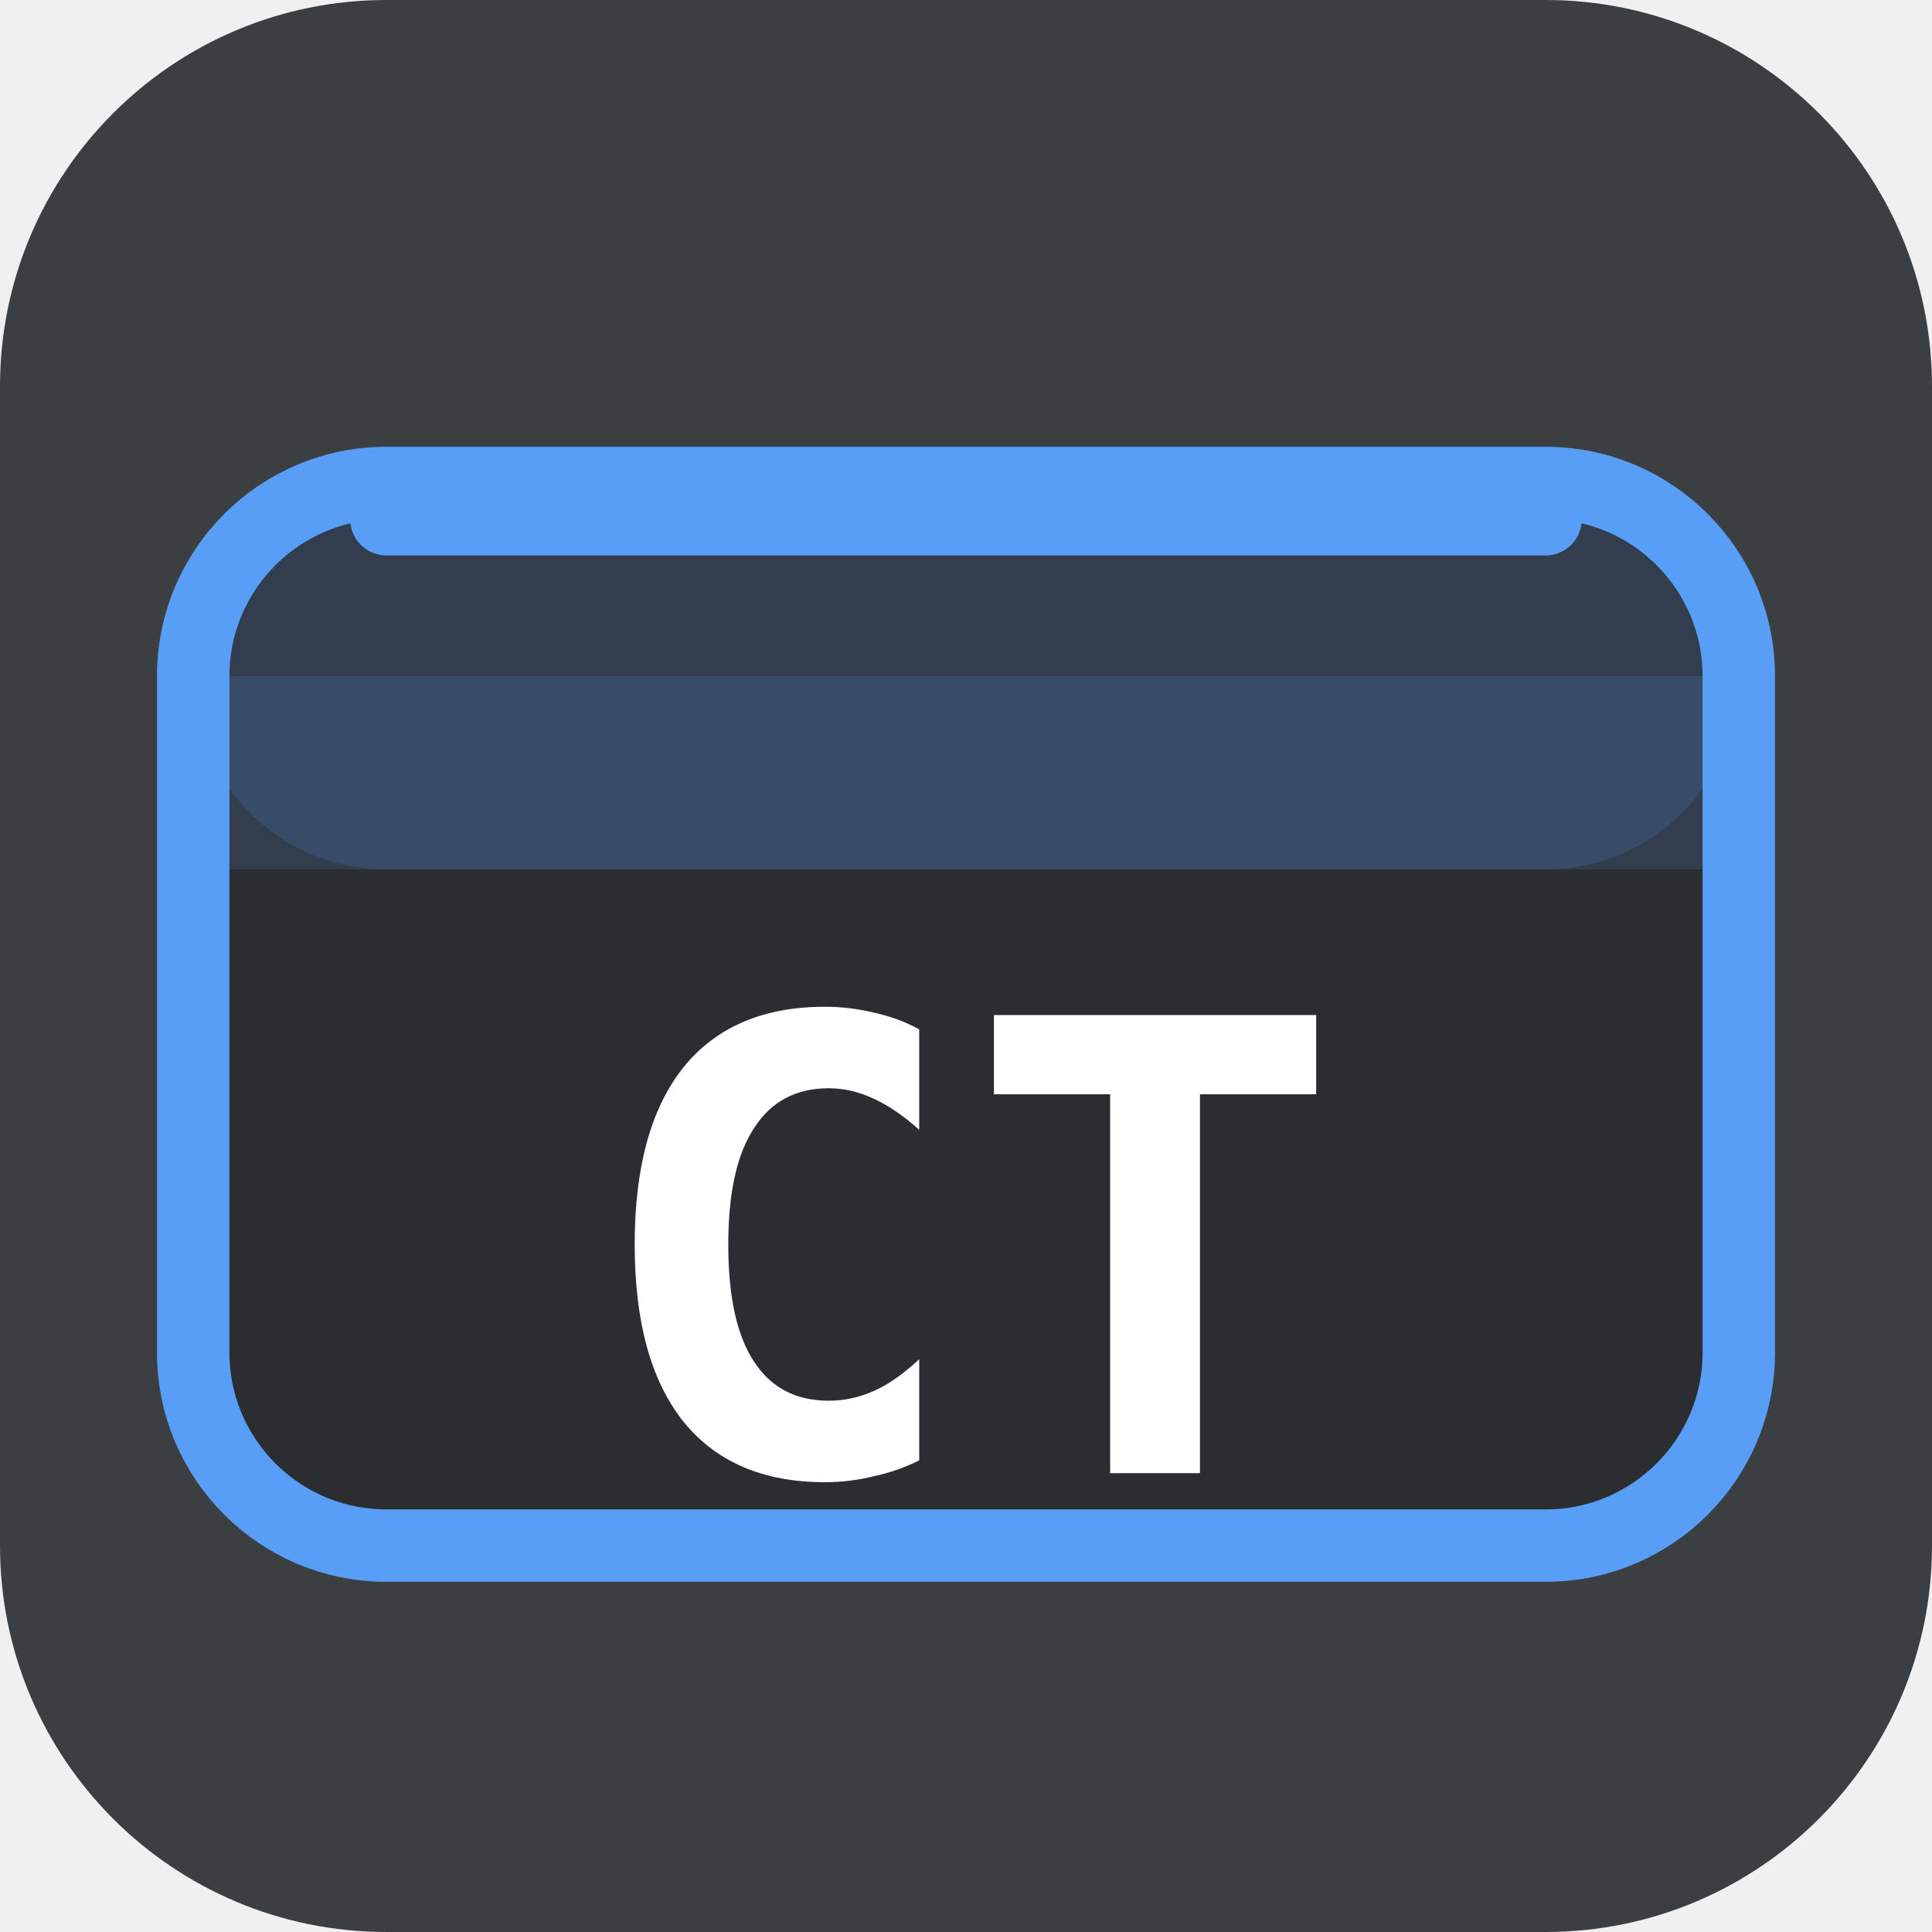
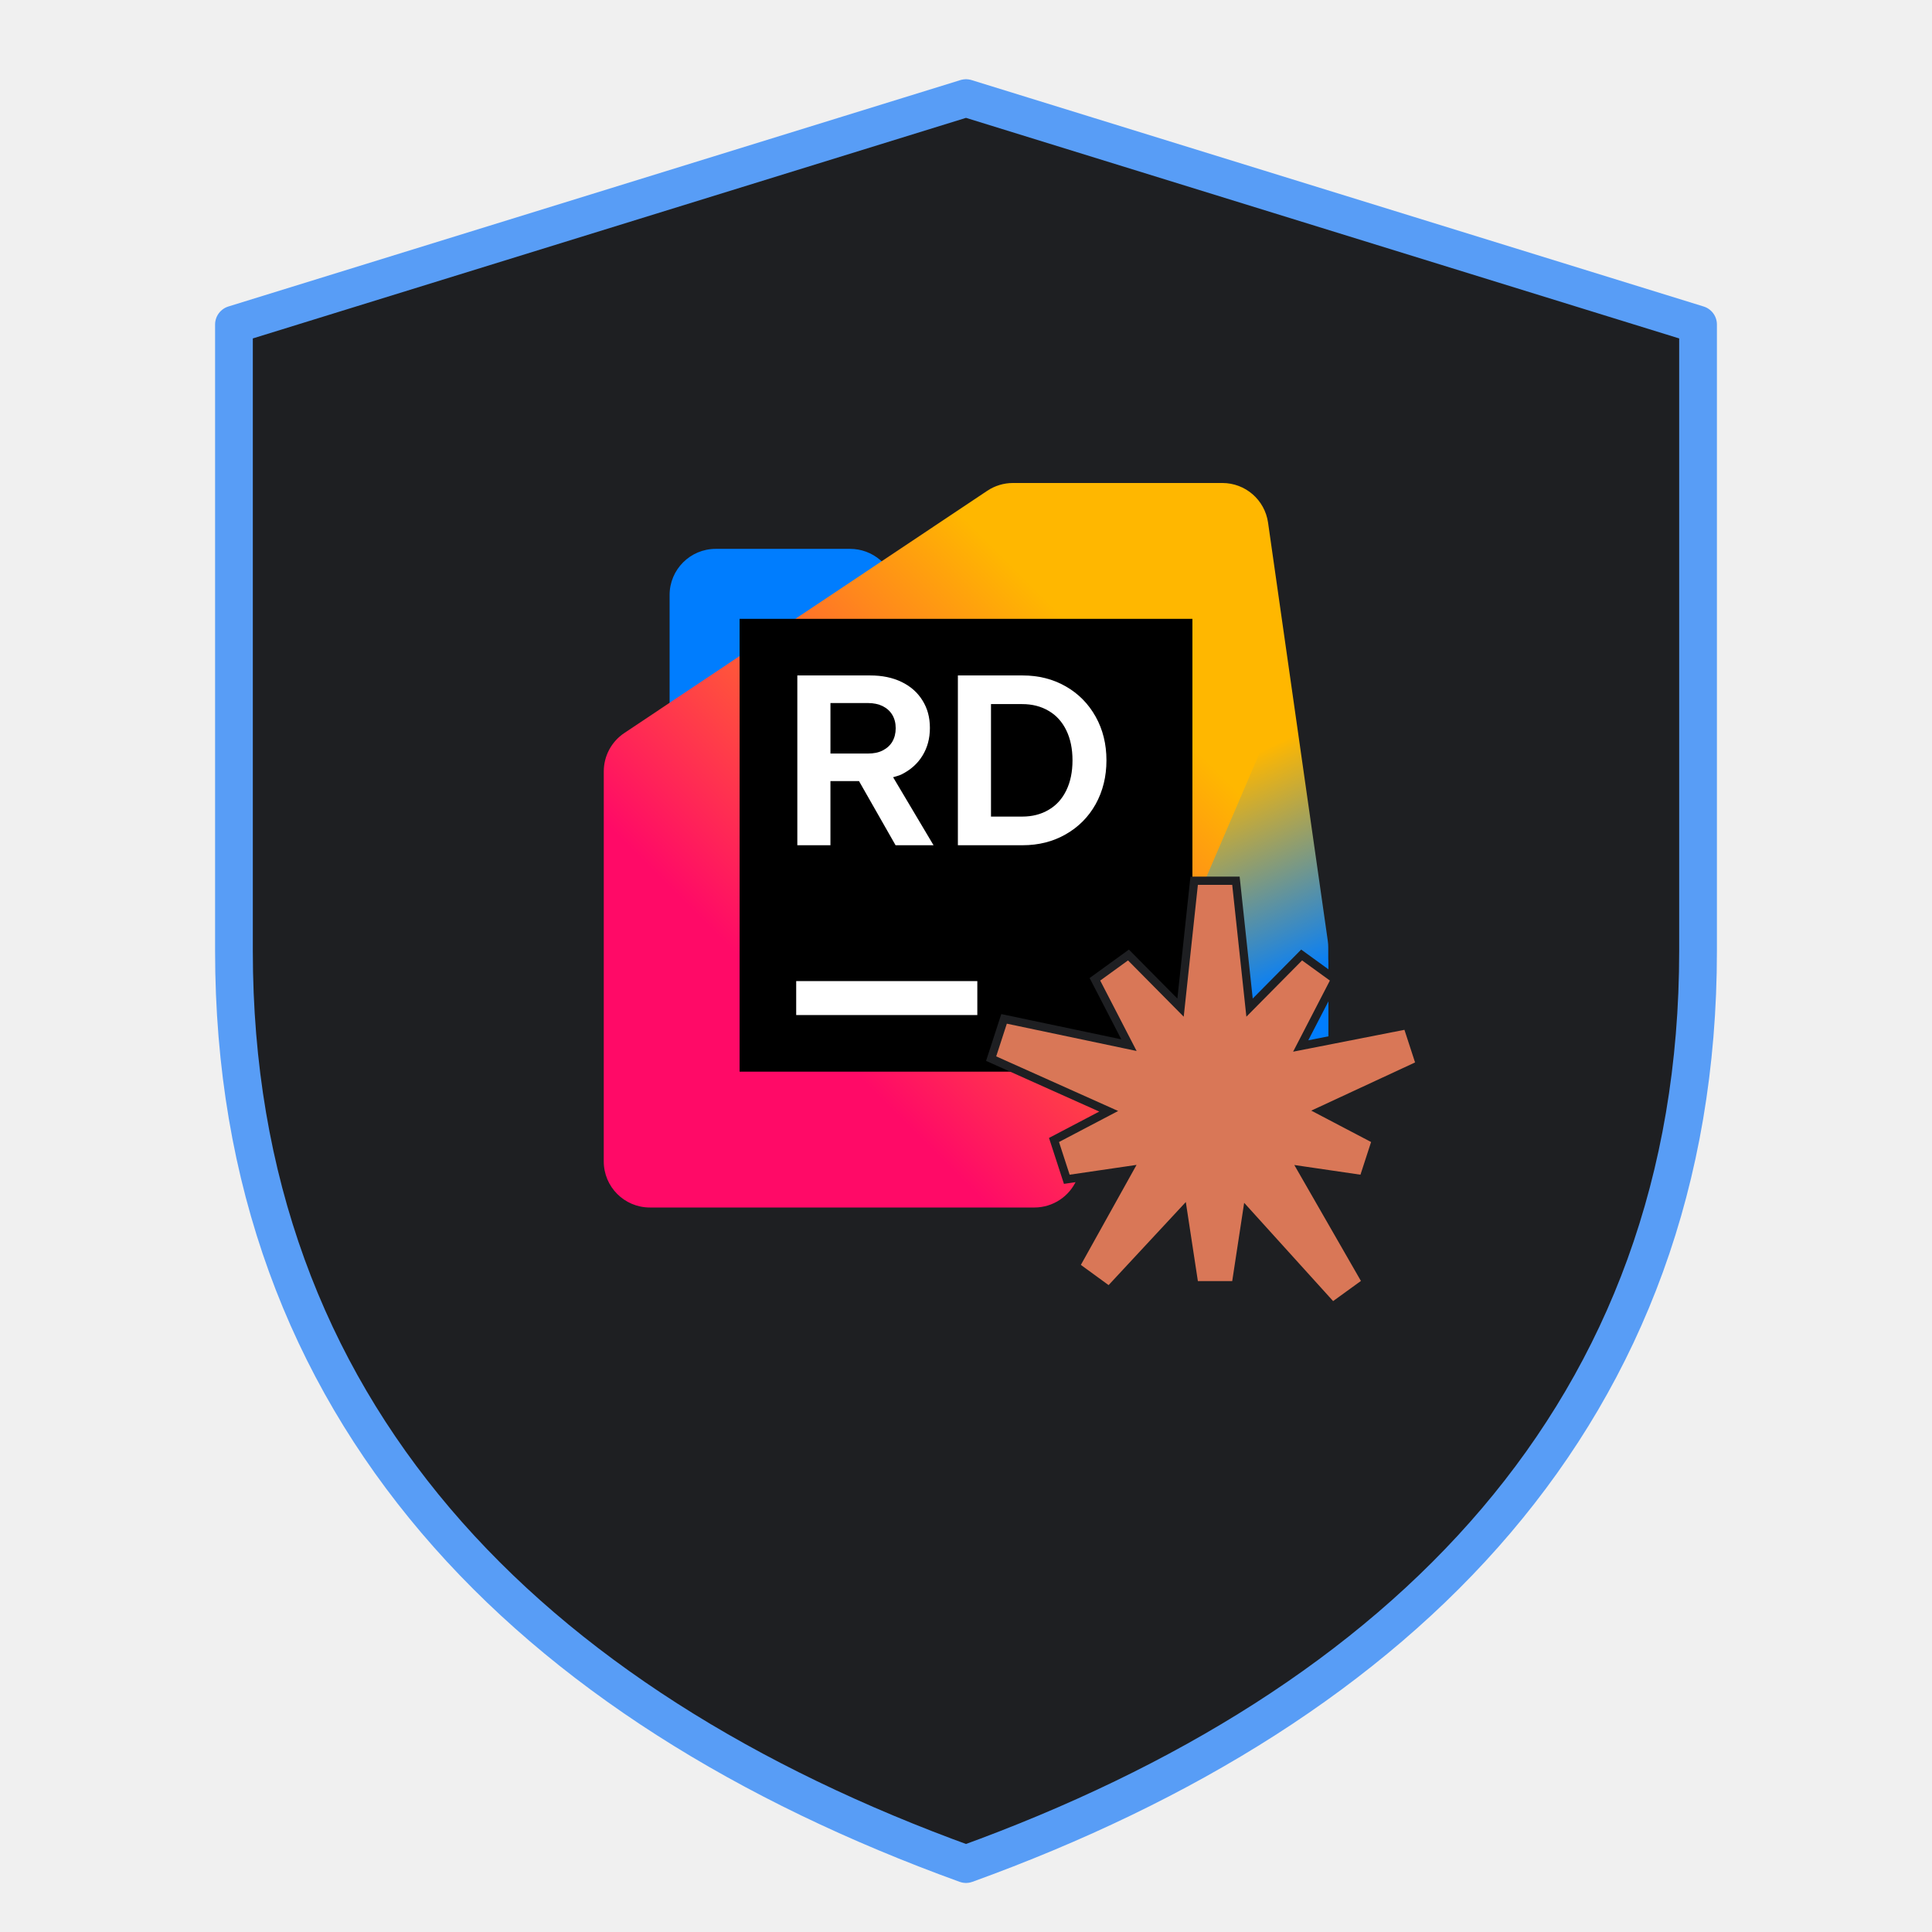
- <svg xmlns="http://www.w3.org/2000/svg" width="40" height="40" viewBox="0 0 40 40">
-   <rect width="40" height="40" rx="8" fill="#3C3F41" />
-   <rect x="4" y="10" width="32" height="22" rx="4" ry="4" fill="#2B2D30" stroke="#589DF6" stroke-width="1.5" />
-   <rect x="4" y="10" width="32" height="8" rx="4" ry="4" fill="#589DF6" opacity="0.15" />
-   <rect x="4" y="14" width="32" height="4" fill="#589DF6" opacity="0.15" />
-   <text x="20" y="26" font-family="JetBrains Mono, monospace, sans-serif" font-size="13" font-weight="700" fill="#FFFFFF" text-anchor="middle" dominant-baseline="central">CT</text>
-   <line x1="8" y1="10.75" x2="32" y2="10.75" stroke="#589DF6" stroke-width="1.5" stroke-linecap="round" />
+ <svg xmlns="http://www.w3.org/2000/svg" width="40" height="40" viewBox="0 0 512 512" fill="none">
+   <path d="M256 26 L450 86 V252 C450 374 372 452 256 494 C140 452 62 374 62 252 V86 Z" fill="#1E1F22" stroke="#589DF6" stroke-width="10" stroke-linejoin="round" />
+   <g transform="translate(160,128) scale(3)">
+     <g clip-path="url(#riderClip)">
+       <path d="M48.052 58.182L59.928 58.18C62.177 58.18 64 56.357 64 54.108V42.601C64 41.412 63.48 40.282 62.578 39.508L24.416 6.799C23.678 6.166 22.738 5.818 21.766 5.818H9.89C7.641 5.818 5.817 7.642 5.817 9.891V21.399C5.817 22.588 6.337 23.718 7.239 24.492L45.4 57.201C46.139 57.834 47.079 58.181 48.052 58.181L48.052 58.182Z" fill="#007DFE" />
+       <path d="M49.481 58.182H59.927C62.176 58.182 64 56.358 64 54.109V41.016C64 40.824 63.986 40.631 63.959 40.44L58.682 3.497C58.395 1.49 56.677 0 54.65 0H38.977C36.727 0 34.903 1.824 34.904 4.074L34.908 22.612C34.908 23.05 34.979 23.485 35.117 23.899L45.617 55.397C46.171 57.06 47.728 58.182 49.481 58.182Z" fill="url(#riderGrad0)" />
+       <path d="M4.073 64H38.041C39.67 64 41.143 63.029 41.784 61.532L57.852 24.041C58.069 23.535 58.182 22.988 58.182 22.437V4.073C58.182 1.823 56.358 0 54.109 0H36.143C35.339 0 34.552 0.239 33.882 0.685L1.814 22.088C0.681 22.844 0.002 24.115 0.002 25.476L0 59.927C0 62.177 1.823 64 4.073 64Z" fill="url(#riderGrad1)" />
+       <path d="M52 12H12V52H52V12Z" fill="black" />
+       <path d="M20.026 26.335H22.55L25.779 32H29.133L25.561 25.992C25.8 25.916 26.053 25.861 26.272 25.759C27.087 25.357 27.712 24.808 28.147 24.099C28.59 23.389 28.811 22.572 28.811 21.634C28.811 20.696 28.593 19.907 28.157 19.21C27.729 18.514 27.115 17.965 26.314 17.577C25.514 17.188 24.589 17 23.539 17H17.1V32H20.025V26.335H20.026ZM20.026 19.438H23.347C23.84 19.438 24.268 19.532 24.633 19.706C25.004 19.893 25.29 20.148 25.49 20.483C25.689 20.817 25.79 21.206 25.79 21.661C25.79 22.116 25.69 22.505 25.49 22.853C25.289 23.188 25.004 23.443 24.633 23.63C24.268 23.817 23.84 23.898 23.347 23.898H20.026V19.438V19.438Z" fill="white" />
+       <path d="M43.454 20.643C42.818 19.505 41.936 18.607 40.808 17.964C39.686 17.321 38.415 17 36.994 17H31.283V31.999H36.994C38.415 31.999 39.686 31.678 40.808 31.035C41.936 30.392 42.818 29.508 43.454 28.37C44.09 27.218 44.407 25.933 44.407 24.5C44.407 23.067 44.09 21.781 43.454 20.643ZM40.861 27.152C40.497 27.902 39.979 28.477 39.308 28.866C38.636 29.268 37.854 29.468 36.961 29.468H34.208V19.531H36.961C37.854 19.531 38.636 19.732 39.308 20.133C39.979 20.522 40.497 21.098 40.861 21.848C41.226 22.598 41.408 23.481 41.408 24.499C41.408 25.518 41.226 26.401 40.861 27.152Z" fill="white" />
+       <path d="M33 44H17V47H33V44Z" fill="white" />
+     </g>
+   </g>
+   <g transform="translate(322,294) scale(1.75)">
+     <path d="M5.50,-7.00L2.60,-34.00L-2.60,-34.00L-5.50,-7.00ZM8.56,-2.43L17.39,-19.51L13.18,-22.56L-0.34,-8.90ZM8.36,3.07L30.29,-7.11L28.68,-12.05L4.96,-7.39ZM4.96,7.39L22.02,9.89L23.63,4.94L8.36,-3.07ZM-0.34,8.90L17.88,29.03L22.09,25.98L8.56,2.43ZM-5.50,7.00L-2.60,26.00L2.60,26.00L5.50,7.00ZM-8.56,2.43L-20.32,23.55L-16.12,26.61L0.34,8.90ZM-8.36,-3.07L-23.63,4.94L-22.02,9.89L-4.96,7.39ZM-4.96,-7.39L-31.53,-12.98L-33.14,-8.03L-8.36,3.07ZM0.34,-8.90L-13.18,-22.56L-17.39,-19.51L-8.56,-2.43Z" fill="#D97757" stroke="#1E1F22" stroke-width="2.5" paint-order="stroke" />
+     <circle r="9" fill="#D97757" />
+   </g>
+   <defs>
+     <linearGradient id="riderGrad0" x1="64.717" y1="56.378" x2="39.855" y2="2.753" gradientUnits="userSpaceOnUse">
+       <stop offset="0.21" stop-color="#007DFE" />
+       <stop offset="0.55" stop-color="#FFB700" />
+     </linearGradient>
+     <linearGradient id="riderGrad1" x1="59.778" y1="3.981" x2="1.073" y2="62.687" gradientUnits="userSpaceOnUse">
+       <stop offset="0.23" stop-color="#FFB700" />
+       <stop offset="0.73" stop-color="#FF0A67" />
+     </linearGradient>
+     <clipPath id="riderClip">
+       <rect width="64" height="64" fill="white" />
+     </clipPath>
+   </defs>
</svg>
